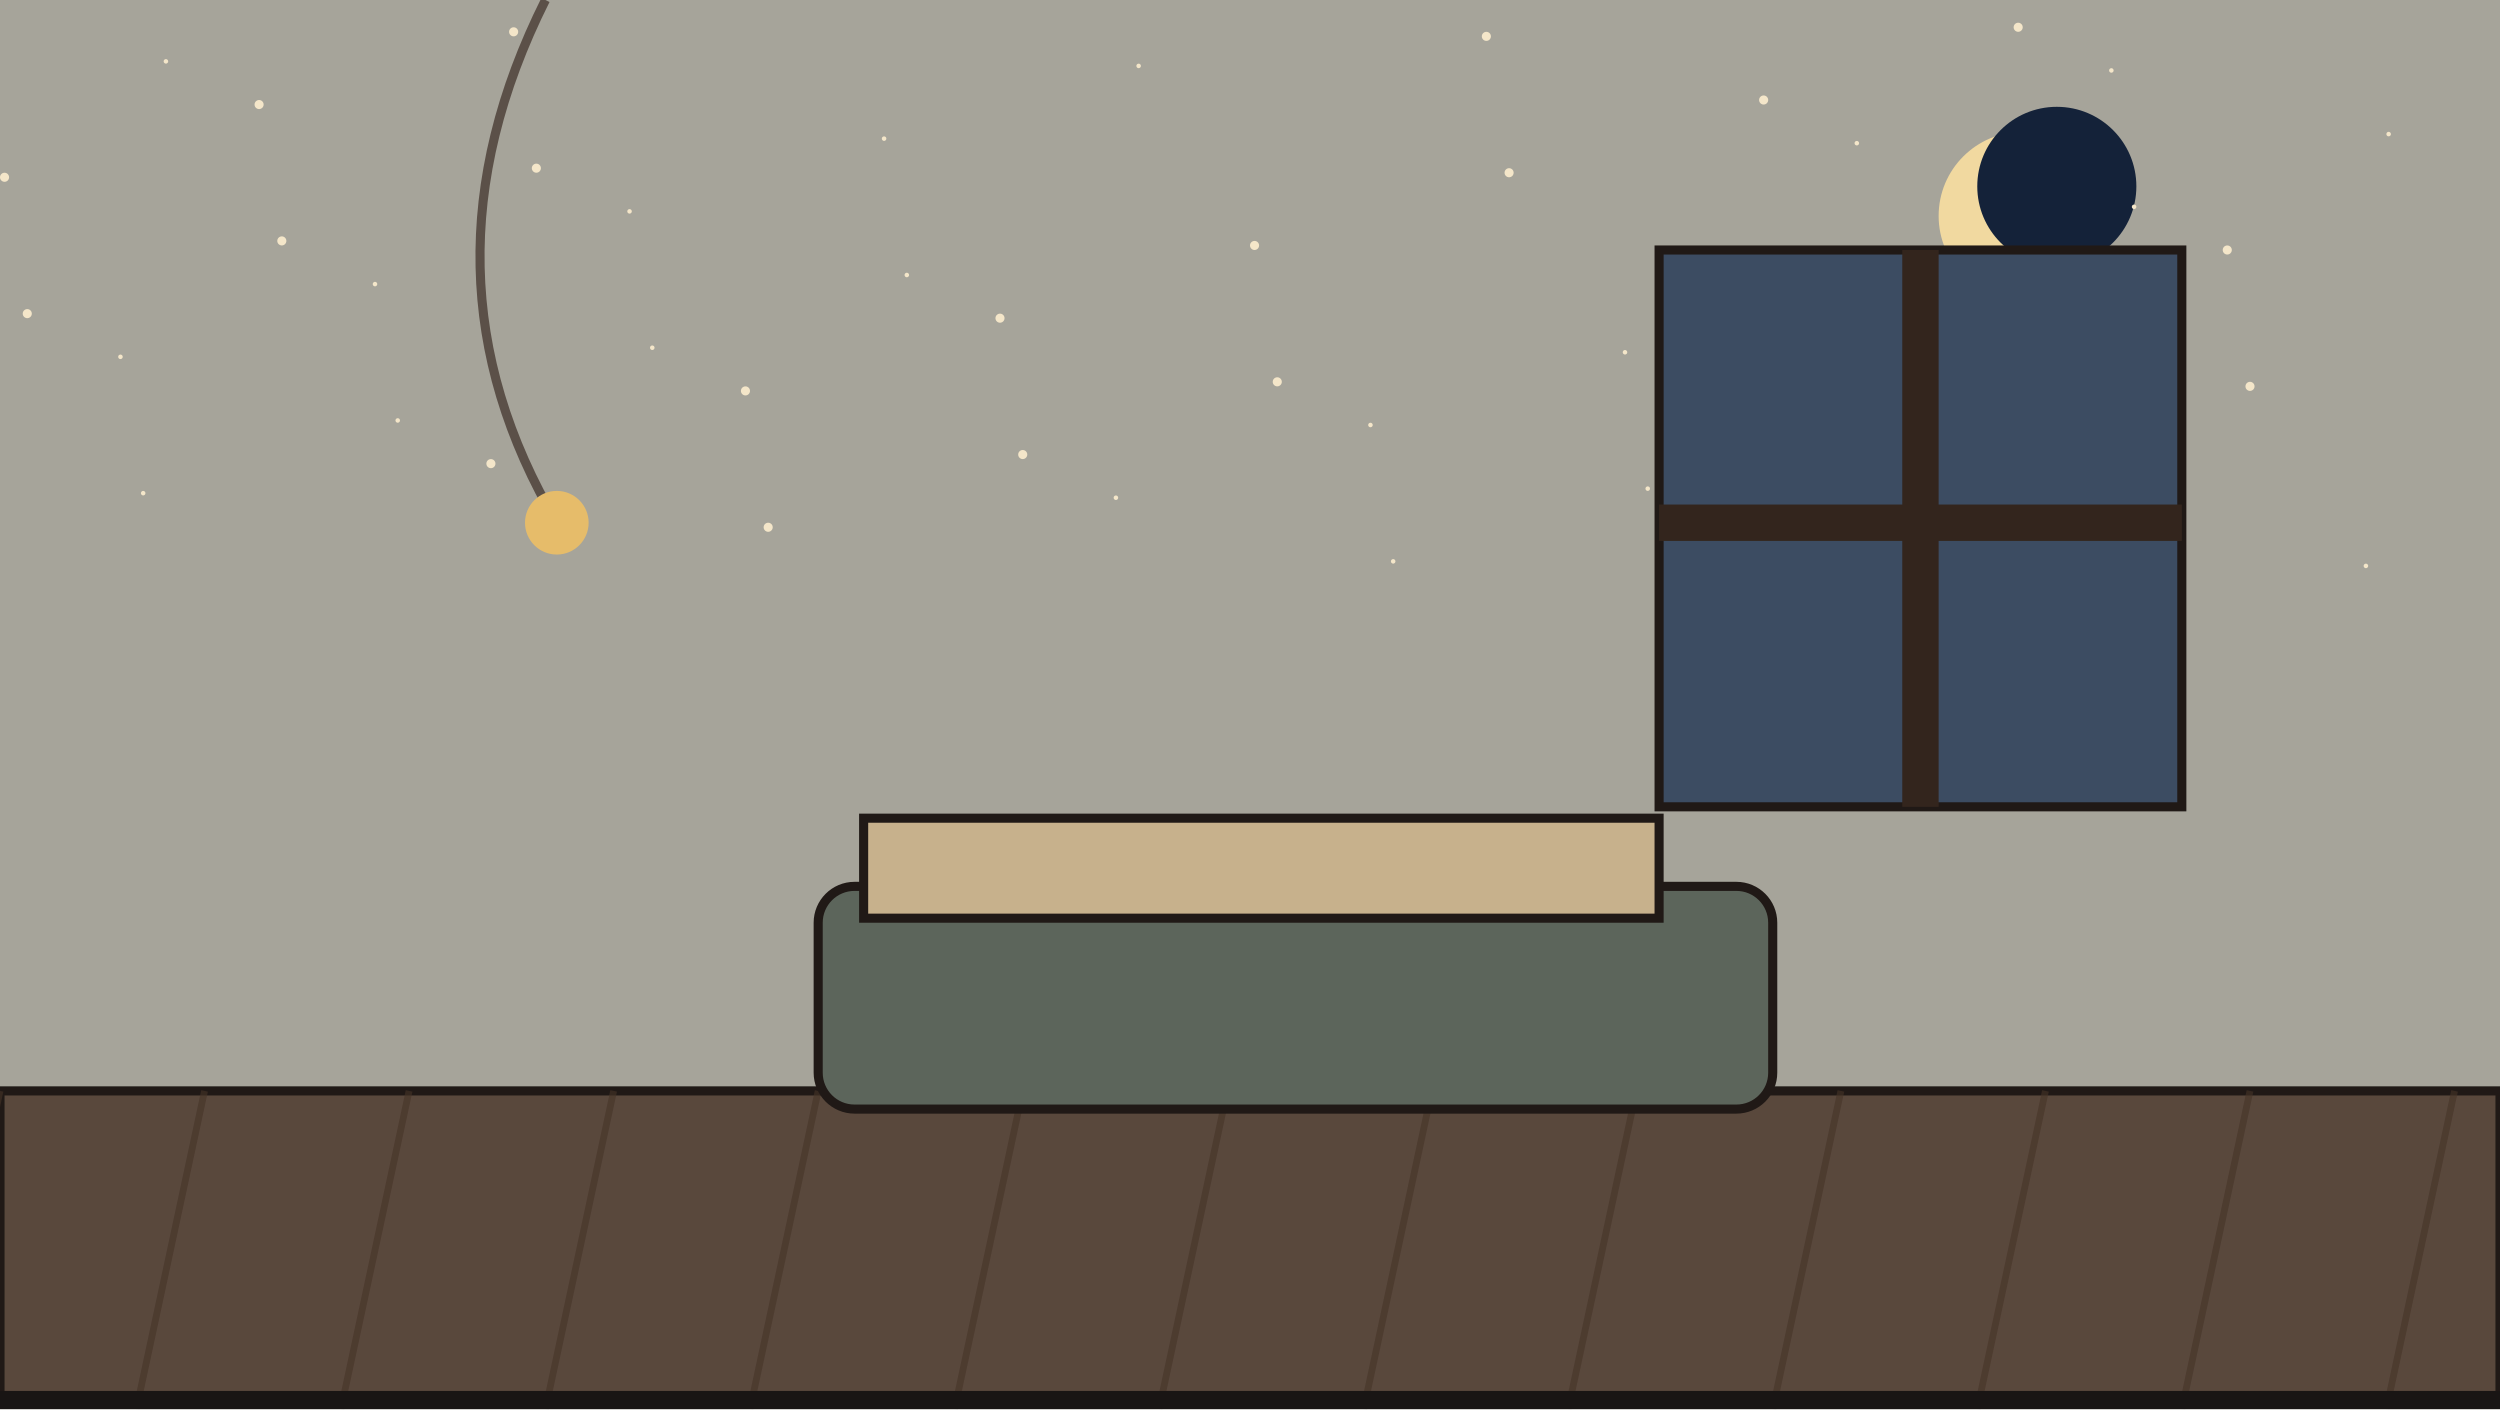
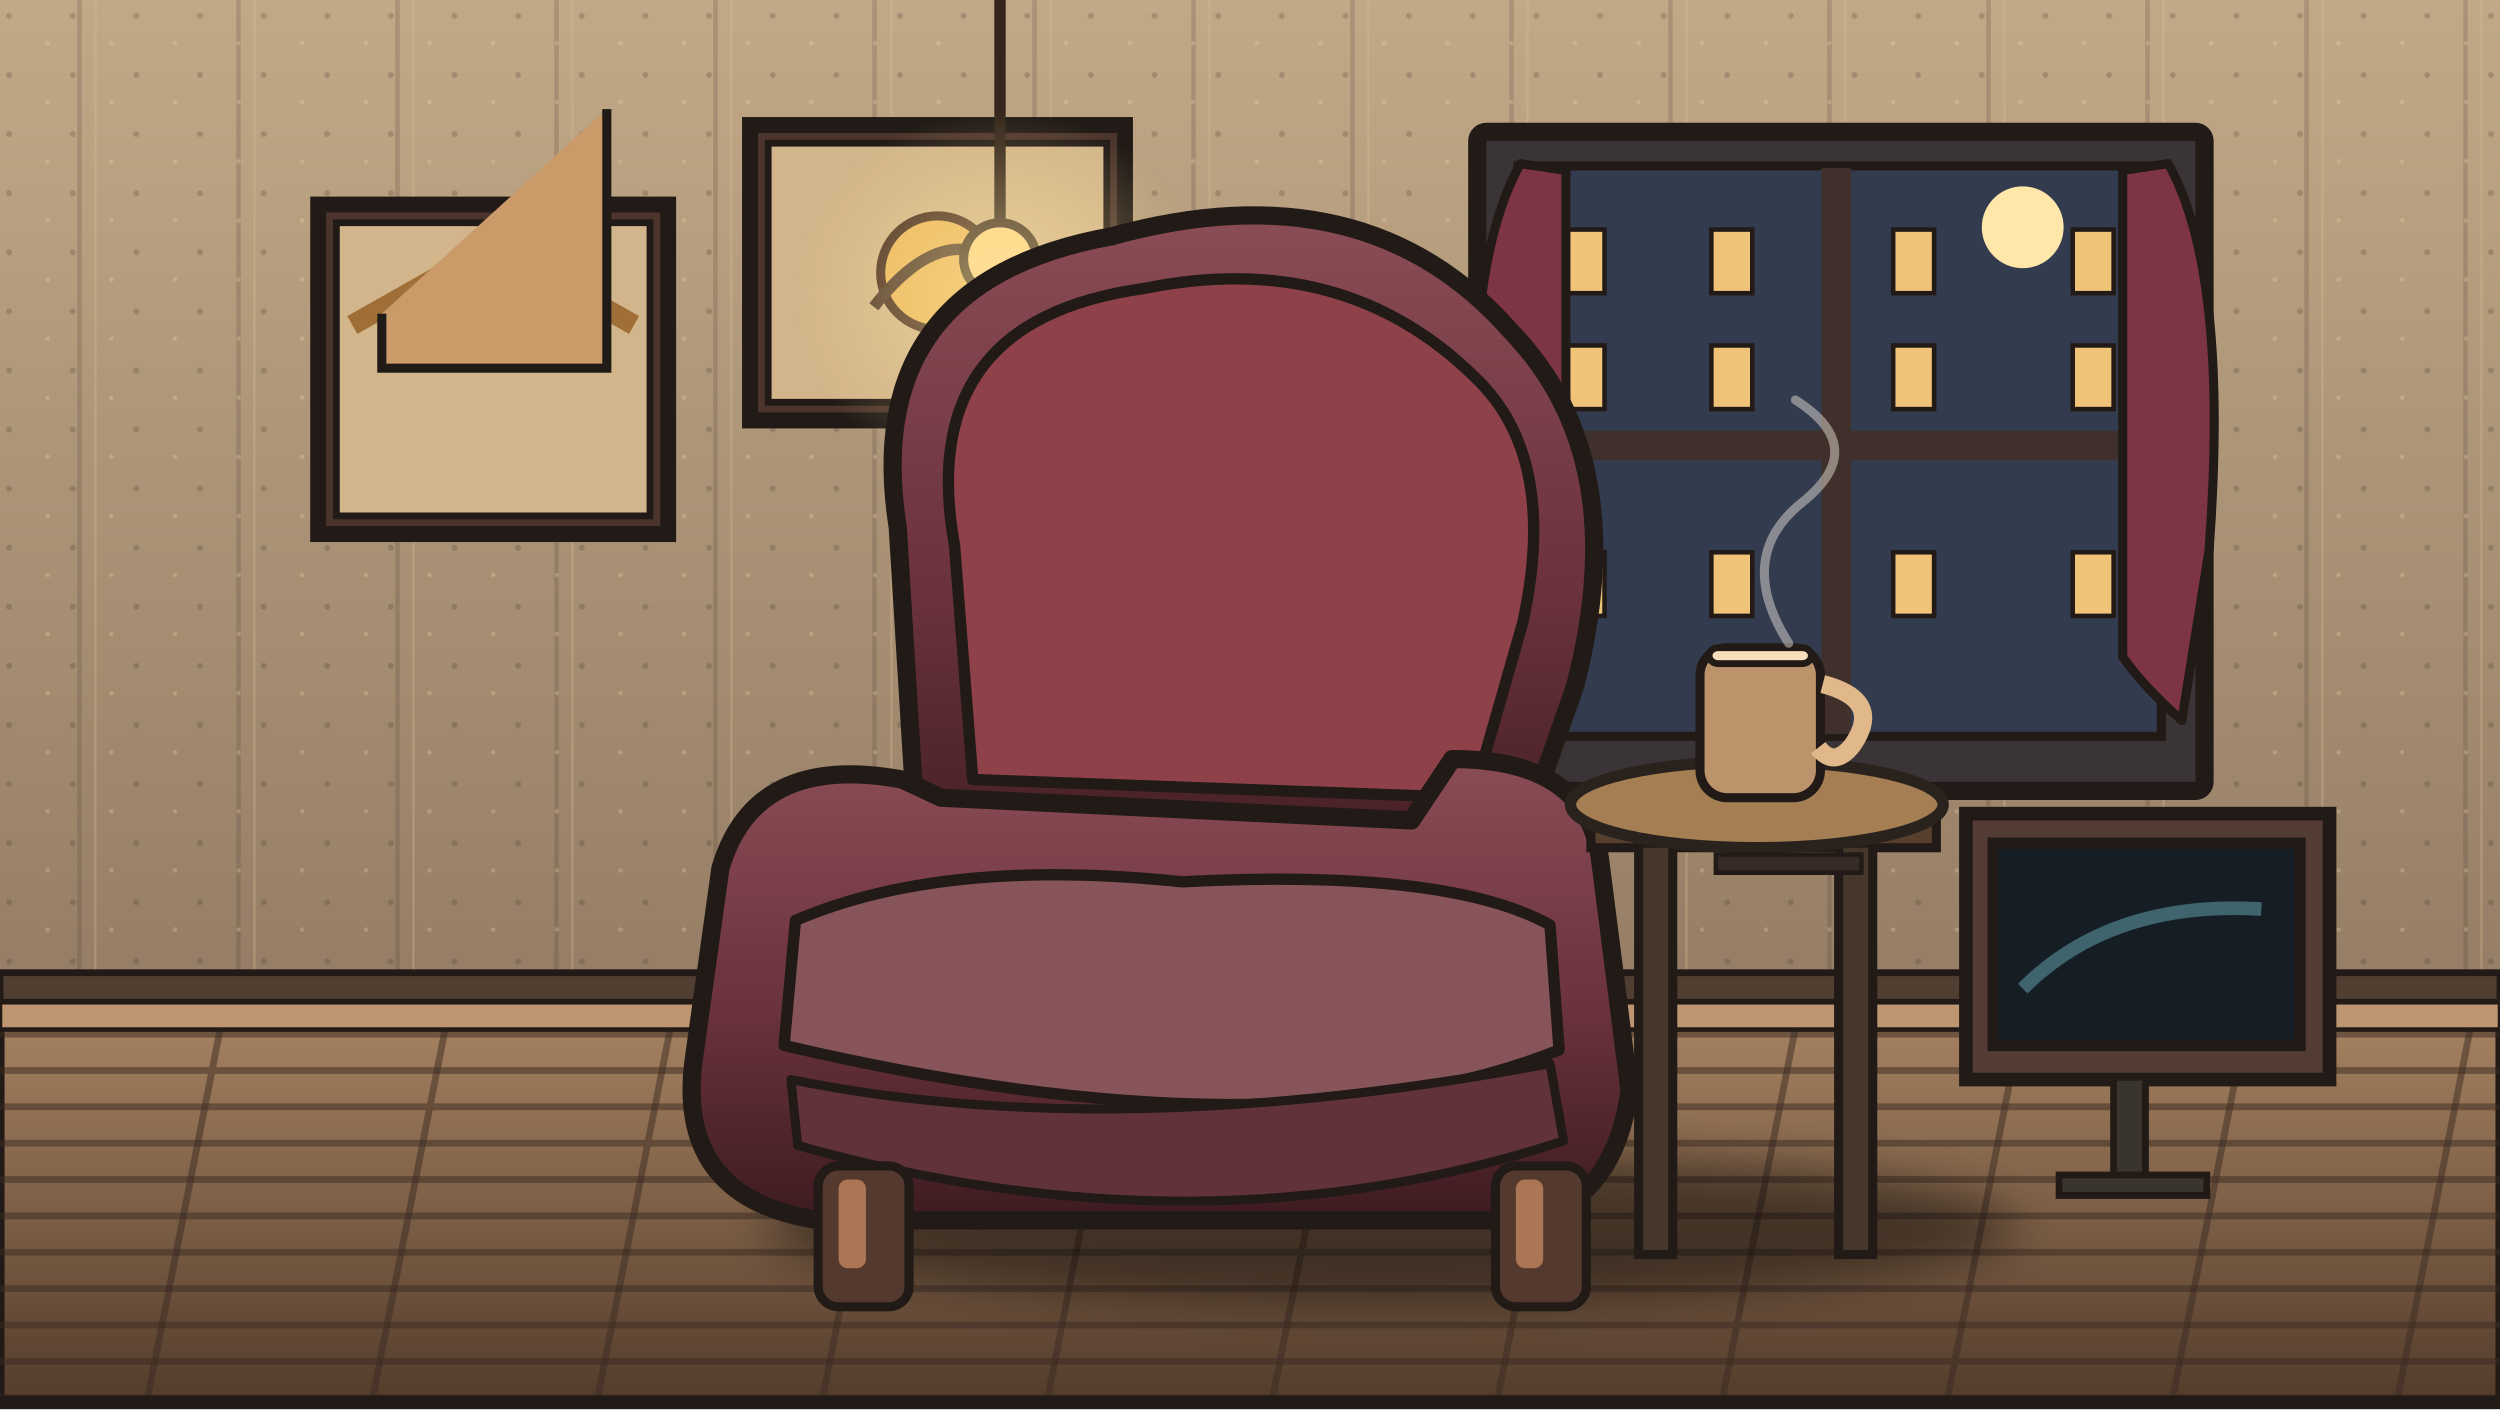
<svg xmlns="http://www.w3.org/2000/svg" viewBox="0 0 1100 620" preserveAspectRatio="xMidYMid slice">
-   <rect width="1100" height="620" fill="#a6a49a" />
-   <circle cx="890" cy="95" r="37" fill="#f1d9a0" />
-   <circle cx="905" cy="82" r="35" fill="#142239" />
-   <circle cx="73" cy="27" r="1" fill="#f4e6c9" />
-   <circle cx="236" cy="74" r="2" fill="#f4e6c9" />
-   <circle cx="399" cy="121" r="1" fill="#f4e6c9" />
-   <circle cx="562" cy="168" r="2" fill="#f4e6c9" />
-   <circle cx="725" cy="215" r="1" fill="#f4e6c9" />
-   <circle cx="888" cy="12" r="2" fill="#f4e6c9" />
-   <circle cx="1051" cy="59" r="1" fill="#f4e6c9" />
-   <circle cx="124" cy="106" r="2" fill="#f4e6c9" />
-   <circle cx="287" cy="153" r="1" fill="#f4e6c9" />
-   <circle cx="450" cy="200" r="2" fill="#f4e6c9" />
-   <circle cx="613" cy="247" r="1" fill="#f4e6c9" />
-   <circle cx="776" cy="44" r="2" fill="#f4e6c9" />
-   <circle cx="939" cy="91" r="1" fill="#f4e6c9" />
-   <circle cx="12" cy="138" r="2" fill="#f4e6c9" />
-   <circle cx="175" cy="185" r="1" fill="#f4e6c9" />
-   <circle cx="338" cy="232" r="2" fill="#f4e6c9" />
-   <circle cx="501" cy="29" r="1" fill="#f4e6c9" />
-   <circle cx="664" cy="76" r="2" fill="#f4e6c9" />
-   <circle cx="827" cy="123" r="1" fill="#f4e6c9" />
-   <circle cx="990" cy="170" r="2" fill="#f4e6c9" />
-   <circle cx="63" cy="217" r="1" fill="#f4e6c9" />
-   <circle cx="226" cy="14" r="2" fill="#f4e6c9" />
-   <circle cx="389" cy="61" r="1" fill="#f4e6c9" />
-   <circle cx="552" cy="108" r="2" fill="#f4e6c9" />
-   <circle cx="715" cy="155" r="1" fill="#f4e6c9" />
-   <circle cx="878" cy="202" r="2" fill="#f4e6c9" />
-   <circle cx="1041" cy="249" r="1" fill="#f4e6c9" />
-   <circle cx="114" cy="46" r="2" fill="#f4e6c9" />
-   <circle cx="277" cy="93" r="1" fill="#f4e6c9" />
-   <circle cx="440" cy="140" r="2" fill="#f4e6c9" />
-   <circle cx="603" cy="187" r="1" fill="#f4e6c9" />
-   <circle cx="766" cy="234" r="2" fill="#f4e6c9" />
-   <circle cx="929" cy="31" r="1" fill="#f4e6c9" />
-   <circle cx="2" cy="78" r="2" fill="#f4e6c9" />
-   <circle cx="165" cy="125" r="1" fill="#f4e6c9" />
-   <circle cx="328" cy="172" r="2" fill="#f4e6c9" />
-   <circle cx="491" cy="219" r="1" fill="#f4e6c9" />
-   <circle cx="654" cy="16" r="2" fill="#f4e6c9" />
-   <circle cx="817" cy="63" r="1" fill="#f4e6c9" />
-   <circle cx="980" cy="110" r="2" fill="#f4e6c9" />
-   <circle cx="53" cy="157" r="1" fill="#f4e6c9" />
-   <circle cx="216" cy="204" r="2" fill="#f4e6c9" />
-   <rect x="0" y="480" width="1100" height="140" fill="#59483c" stroke="#201916" stroke-width="4" />
-   <path d="M0 480l-30 140" stroke="#453327" stroke-width="3" opacity=".6" />
-   <path d="M90 480l-30 140" stroke="#453327" stroke-width="3" opacity=".6" />
-   <path d="M180 480l-30 140" stroke="#453327" stroke-width="3" opacity=".6" />
-   <path d="M270 480l-30 140" stroke="#453327" stroke-width="3" opacity=".6" />
-   <path d="M360 480l-30 140" stroke="#453327" stroke-width="3" opacity=".6" />
-   <path d="M450 480l-30 140" stroke="#453327" stroke-width="3" opacity=".6" />
-   <path d="M540 480l-30 140" stroke="#453327" stroke-width="3" opacity=".6" />
-   <path d="M630 480l-30 140" stroke="#453327" stroke-width="3" opacity=".6" />
-   <path d="M720 480l-30 140" stroke="#453327" stroke-width="3" opacity=".6" />
-   <path d="M810 480l-30 140" stroke="#453327" stroke-width="3" opacity=".6" />
-   <path d="M900 480l-30 140" stroke="#453327" stroke-width="3" opacity=".6" />
-   <path d="M990 480l-30 140" stroke="#453327" stroke-width="3" opacity=".6" />
-   <path d="M1080 480l-30 140" stroke="#453327" stroke-width="3" opacity=".6" />
-   <rect x="730" y="110" width="230" height="245" fill="#3c4c62" stroke="#201916" stroke-width="4" />
-   <path d="M845 110v245M730 230h230" stroke="#33251d" stroke-width="16" />
-   <rect x="360" y="390" width="420" height="98" fill="#5c655b" stroke="#201916" stroke-width="4" rx="16" />
-   <rect x="380" y="360" width="350" height="44" fill="#c7b18c" stroke="#201916" stroke-width="4" />
-   <path d="M240 0q-60 120 5 230" fill="none" stroke="#5b5048" stroke-width="4" />
-   <circle cx="245" cy="230" r="14" fill="#e6bc6a" />
-   <path d="M0 618H1100" stroke="#191514" stroke-width="12" />
+   <defs>
+     <linearGradient id="wall" x2="0" y2="1">
+       <stop stop-color="#c2aa88" />
+       <stop offset="1" stop-color="#927b63" />
+     </linearGradient>
+     <linearGradient id="floor" x2="0" y2="1">
+       <stop stop-color="#a98563" />
+       <stop offset="1" stop-color="#523b2b" />
+     </linearGradient>
+     <linearGradient id="couch" x2="0" y2="1">
+       <stop stop-color="#8a4c55" />
+       <stop offset=".55" stop-color="#6a323c" />
+       <stop offset="1" stop-color="#3d1b20" />
+     </linearGradient>
+     <radialGradient id="lamp">
+       <stop stop-color="#ffe6a2" stop-opacity=".56" />
+       <stop offset="1" stop-color="#ffe6a2" stop-opacity="0" />
+     </radialGradient>
+     <pattern id="dots" width="28" height="26" patternUnits="userSpaceOnUse">
+       <circle cx="4" cy="7" r="1.3" fill="#3f2d29" opacity=".22" />
+       <circle cx="21" cy="19" r="1" fill="#f8e1b8" opacity=".25" />
+     </pattern>
+     <pattern id="stripe" width="70" height="100" patternUnits="userSpaceOnUse">
+       <path d="M35 0v100" stroke="#4b3833" stroke-opacity=".2" stroke-width="2" />
+       <path d="M42 0v100" stroke="#d9b993" stroke-opacity=".35" stroke-width="1" />
+     </pattern>
+     <filter id="shadow" x="-40%" y="-40%" width="180%" height="180%">
+       <feGaussianBlur stdDeviation="10" />
+     </filter>
+   </defs>
+   <rect x="-10" y="-10" width="1120" height="472" rx="0" fill="url(#wall)" stroke="#211a16" stroke-width="5" />
+   <rect x="0" y="0" width="1100" height="460" rx="0" fill="url(#stripe)" stroke="#211a16" stroke-width="0" />
+   <rect x="0" y="0" width="1100" height="460" rx="0" fill="url(#dots)" stroke="#211a16" stroke-width="0" />
+   <path d="M0 440L1100 440v180H0Z" fill="url(#floor)" stroke="#211a16" stroke-width="4" stroke-linejoin="round" />
+   <path d="M0 442L-35 620M0 455H1100" fill="none" stroke="#3a2b22" stroke-opacity=".5" stroke-width="3" />
+   <path d="M99 442L64 620M0 471H1100" fill="none" stroke="#3a2b22" stroke-opacity=".5" stroke-width="3" />
+   <path d="M198 442L163 620M0 487H1100" fill="none" stroke="#3a2b22" stroke-opacity=".5" stroke-width="3" />
+   <path d="M297 442L262 620M0 503H1100" fill="none" stroke="#3a2b22" stroke-opacity=".5" stroke-width="3" />
+   <path d="M396 442L361 620M0 519H1100" fill="none" stroke="#3a2b22" stroke-opacity=".5" stroke-width="3" />
+   <path d="M495 442L460 620M0 535H1100" fill="none" stroke="#3a2b22" stroke-opacity=".5" stroke-width="3" />
+   <path d="M594 442L559 620M0 551H1100" fill="none" stroke="#3a2b22" stroke-opacity=".5" stroke-width="3" />
+   <path d="M693 442L658 620M0 567H1100" fill="none" stroke="#3a2b22" stroke-opacity=".5" stroke-width="3" />
+   <path d="M792 442L757 620M0 583H1100" fill="none" stroke="#3a2b22" stroke-opacity=".5" stroke-width="3" />
+   <path d="M891 442L856 620M0 599H1100" fill="none" stroke="#3a2b22" stroke-opacity=".5" stroke-width="3" />
+   <path d="M990 442L955 620M0 615H1100" fill="none" stroke="#3a2b22" stroke-opacity=".5" stroke-width="3" />
+   <path d="M1089 442L1054 620M0 631H1100" fill="none" stroke="#3a2b22" stroke-opacity=".5" stroke-width="3" />
+   <rect x="0" y="428" width="1100" height="13" rx="0" fill="#503e31" stroke="#211a16" stroke-width="3" />
+   <rect x="0" y="441" width="1100" height="12" rx="0" fill="#bd9671" stroke="#211a16" stroke-width="2" />
+   <rect x="650" y="58" width="320" height="290" rx="4" fill="#3b3437" stroke="#211a16" stroke-width="8" />
+   <rect x="668" y="73" width="283" height="251" rx="0" fill="#333b4e" stroke="#211a16" stroke-width="4" />
+   <path d="M808 74v249M668 196h282" stroke="#40302c" stroke-width="13" />
+   <rect x="688" y="101" width="18" height="28" rx="0" fill="#f0c478" stroke="#211a16" stroke-width="2" />
+   <rect x="688" y="152" width="18" height="28" rx="0" fill="#f0c478" stroke="#211a16" stroke-width="2" />
+   <rect x="688" y="243" width="18" height="28" rx="0" fill="#f0c478" stroke="#211a16" stroke-width="2" />
+   <rect x="753" y="101" width="18" height="28" rx="0" fill="#f0c478" stroke="#211a16" stroke-width="2" />
+   <rect x="753" y="152" width="18" height="28" rx="0" fill="#f0c478" stroke="#211a16" stroke-width="2" />
+   <rect x="753" y="243" width="18" height="28" rx="0" fill="#f0c478" stroke="#211a16" stroke-width="2" />
+   <rect x="833" y="101" width="18" height="28" rx="0" fill="#f0c478" stroke="#211a16" stroke-width="2" />
+   <rect x="833" y="152" width="18" height="28" rx="0" fill="#f0c478" stroke="#211a16" stroke-width="2" />
+   <rect x="833" y="243" width="18" height="28" rx="0" fill="#f0c478" stroke="#211a16" stroke-width="2" />
+   <rect x="912" y="101" width="18" height="28" rx="0" fill="#f0c478" stroke="#211a16" stroke-width="2" />
+   <rect x="912" y="152" width="18" height="28" rx="0" fill="#f0c478" stroke="#211a16" stroke-width="2" />
+   <rect x="912" y="243" width="18" height="28" rx="0" fill="#f0c478" stroke="#211a16" stroke-width="2" />
+   <path d="M890 100m-18 0a18 18 0 1 0 36 0a18 18 0 1 0-36 0" fill="#ffe7aa" />
+   <path d="M669 72q-27 48-18 170l12 75q17-15 26-28V75Z" fill="#7d3444" stroke="#211a16" stroke-width="4" stroke-linejoin="round" />
+   <path d="M954 72q27 48 18 170l-12 75q-17-15-26-28V75Z" fill="#7d3444" stroke="#211a16" stroke-width="4" stroke-linejoin="round" />
+   <rect x="140" y="90" width="154" height="145" rx="0" fill="#4b342b" stroke="#211a16" stroke-width="7" />
+   <rect x="148" y="98" width="138" height="129" rx="0" fill="#d2b58a" stroke="#211a16" stroke-width="3" />
+   <path d="M155 143l62.0-35 62.0 35" fill="none" stroke="#9f6f37" stroke-width="9" />
+   <path d="M168 138v24h99V48" fill="#ca9a68" stroke="#201b17" stroke-width="4" />
+   <rect x="330" y="55" width="165" height="130" rx="0" fill="#4b342b" stroke="#211a16" stroke-width="7" />
+   <rect x="338" y="63" width="149" height="114" rx="0" fill="#d2b58a" stroke="#211a16" stroke-width="3" />
+   <circle cx="412.5" cy="120.0" r="25" fill="#ebb75a" stroke="#452a1d" stroke-width="4" />
+   <path d="M384.5 135.0q35-45 65-10" fill="none" stroke="#4b3526" stroke-width="5" />
+   <path d="M440 0V105" stroke="#34261c" stroke-width="5" />
+   <circle cx="440" cy="114" r="16" fill="#ffd685" stroke="#39291d" stroke-width="4" />
+   <ellipse cx="440" cy="130" rx="90" ry="82" fill="url(#lamp)" />
+   <ellipse cx="612" cy="540" rx="275" ry="33" fill="#00000070" filter="url(#shadow)" />
+   <path d="M395 232q-17-108 94-128 112-31 176 42 54 56 28 156l-34 97-254-4Z" fill="url(#couch)" stroke="#211a16" stroke-width="8" stroke-linejoin="round" />
+   <path d="M420 240q-18-99 83-113 88-18 146 39 37 35 21 108l-22 77-220-8Z" fill="#8e4148" stroke="#211a16" stroke-width="5" stroke-linejoin="round" />
+   <path d="M397 343q-65-12-80 39l-12 86q-7 60 56 69h300q48-1 56-57l-13-102q-6-44-65-44l-18 27-207-10Z" fill="url(#couch)" stroke="#211a16" stroke-width="8" stroke-linejoin="round" />
+   <path d="M350 405q65-28 170-17 117-6 162 19l4 55q-123 49-341-2Z" fill="#87545a" stroke="#211a16" stroke-width="5" stroke-linejoin="round" />
+   <path d="M348 475q142 29 334-7l6 34q-159 52-337 2Z" fill="#62323b" stroke="#211a16" stroke-width="4" stroke-linejoin="round" />
+   <rect x="360" y="513" width="40" height="62" rx="9" fill="#54392e" stroke="#211a16" stroke-width="4" />
+   <rect x="369" y="519" width="12" height="39" rx="4" fill="#ac7655" stroke="#211a16" stroke-width="0" />
+   <rect x="658" y="513" width="40" height="62" rx="9" fill="#54392e" stroke="#211a16" stroke-width="4" />
+   <rect x="667" y="519" width="12" height="39" rx="4" fill="#ac7655" stroke="#211a16" stroke-width="0" />
+   <rect x="700" y="355" width="152" height="18" rx="0" fill="#573f2e" stroke="#211a16" stroke-width="4" />
+   <rect x="721" y="371" width="15" height="181" rx="0" fill="#46372c" stroke="#211a16" stroke-width="4" />
+   <rect x="809" y="371" width="15" height="181" rx="0" fill="#46372c" stroke="#211a16" stroke-width="4" />
+   <ellipse cx="773" cy="354" rx="82" ry="19" fill="#a57f53" stroke="#2a221d" stroke-width="5" />
+   <rect x="748" y="285" width="53" height="66" rx="12" fill="#bd936b" stroke="#211a16" stroke-width="4" />
+   <rect x="752" y="285" width="45" height="7" rx="4" fill="#f9debc" stroke="#211a16" stroke-width="3" />
+   <path d="M802 301q27 7 13 27-8 10-15 1" fill="none" stroke="#e0b88a" stroke-width="8" />
+   <path d="M787 283q-24-38 6-62t-3-45" fill="none" stroke="#f4eee3" stroke-opacity=".45" stroke-width="4" stroke-linecap="round" />
+   <rect x="755" y="376" width="64" height="8" rx="0" fill="#362b26" stroke="#211a16" stroke-width="2" />
+   <rect x="865" y="358" width="160" height="117" rx="0" fill="#523c33" stroke="#211a16" stroke-width="6" />
+   <rect x="877" y="371" width="135" height="89" rx="0" fill="#151e25" stroke="#211a16" stroke-width="5" />
+   <path d="M890 435q39-39 105-35" fill="none" stroke="#52818b" stroke-width="6" opacity=".7" />
+   <rect x="930" y="474" width="14" height="44" rx="0" fill="#3a342f" stroke="#211a16" stroke-width="3" />
+   <rect x="906" y="517" width="65" height="9" rx="0" fill="#3a342f" stroke="#211a16" stroke-width="3" />
+   <path d="M0 619H1100" stroke="#211a16" stroke-width="10" />
</svg>
